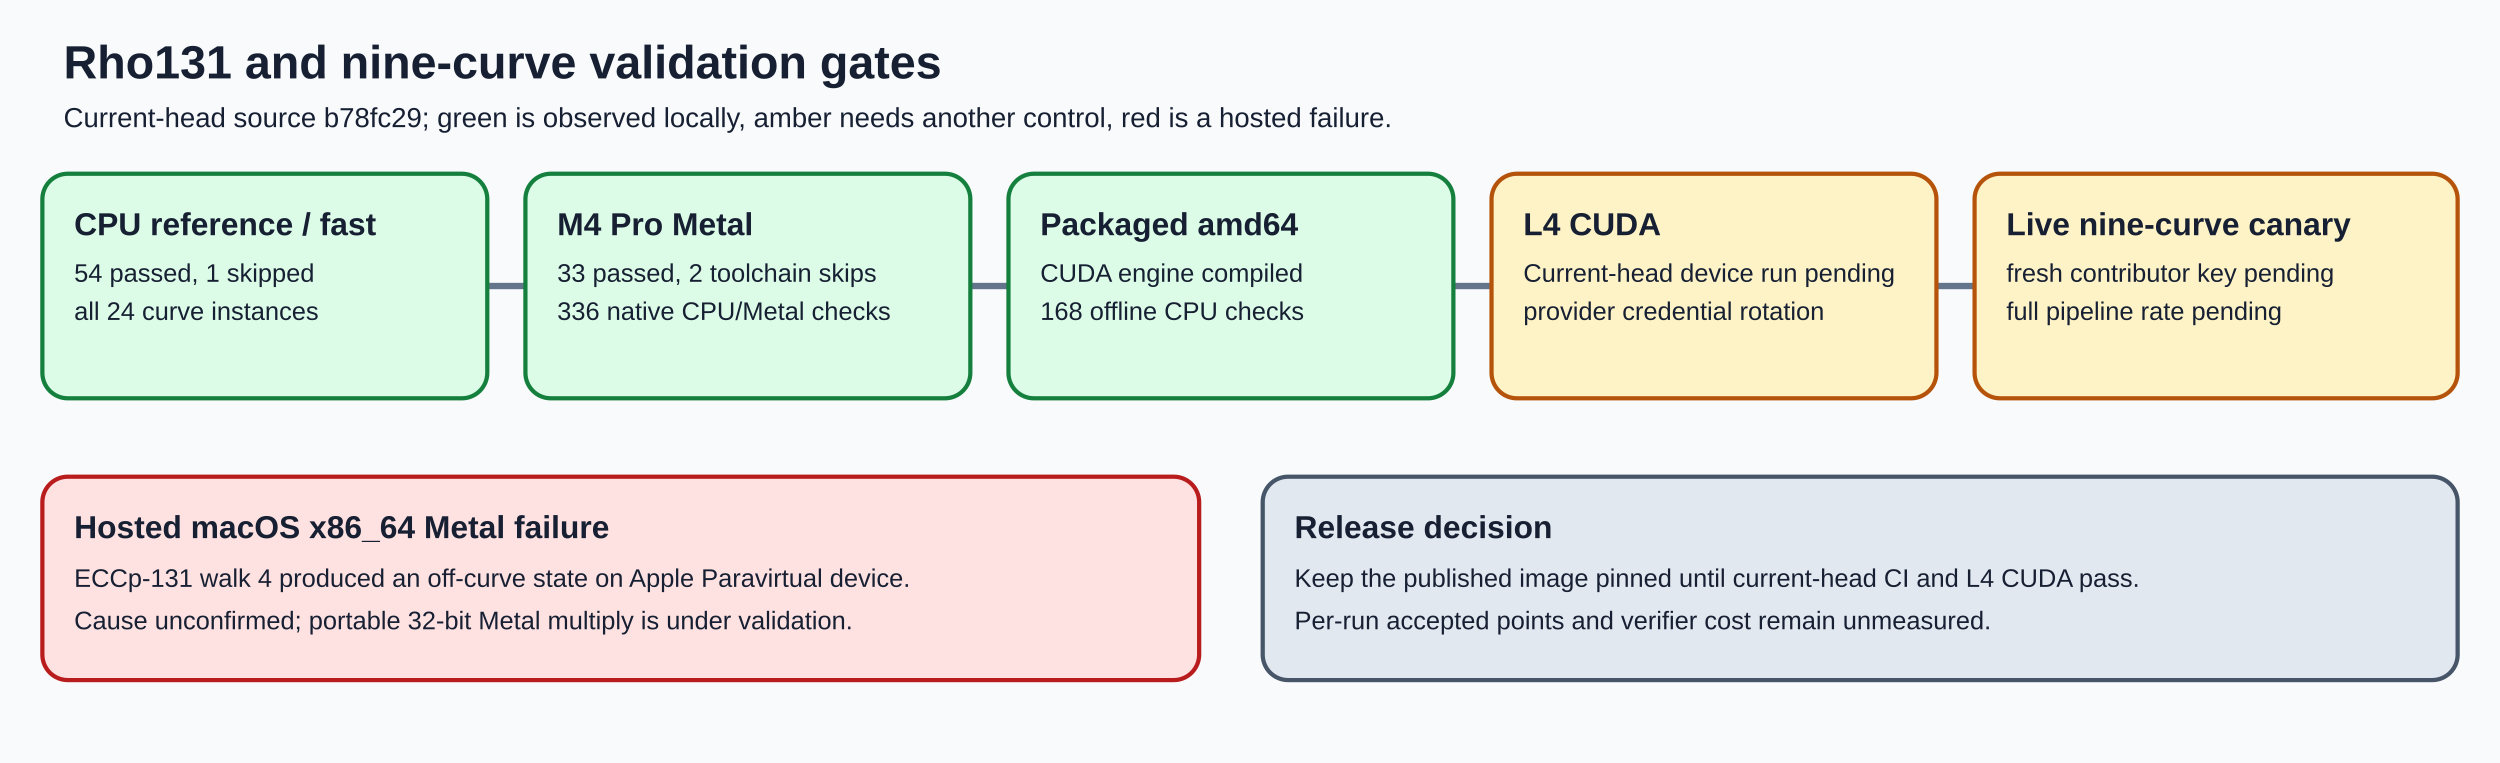
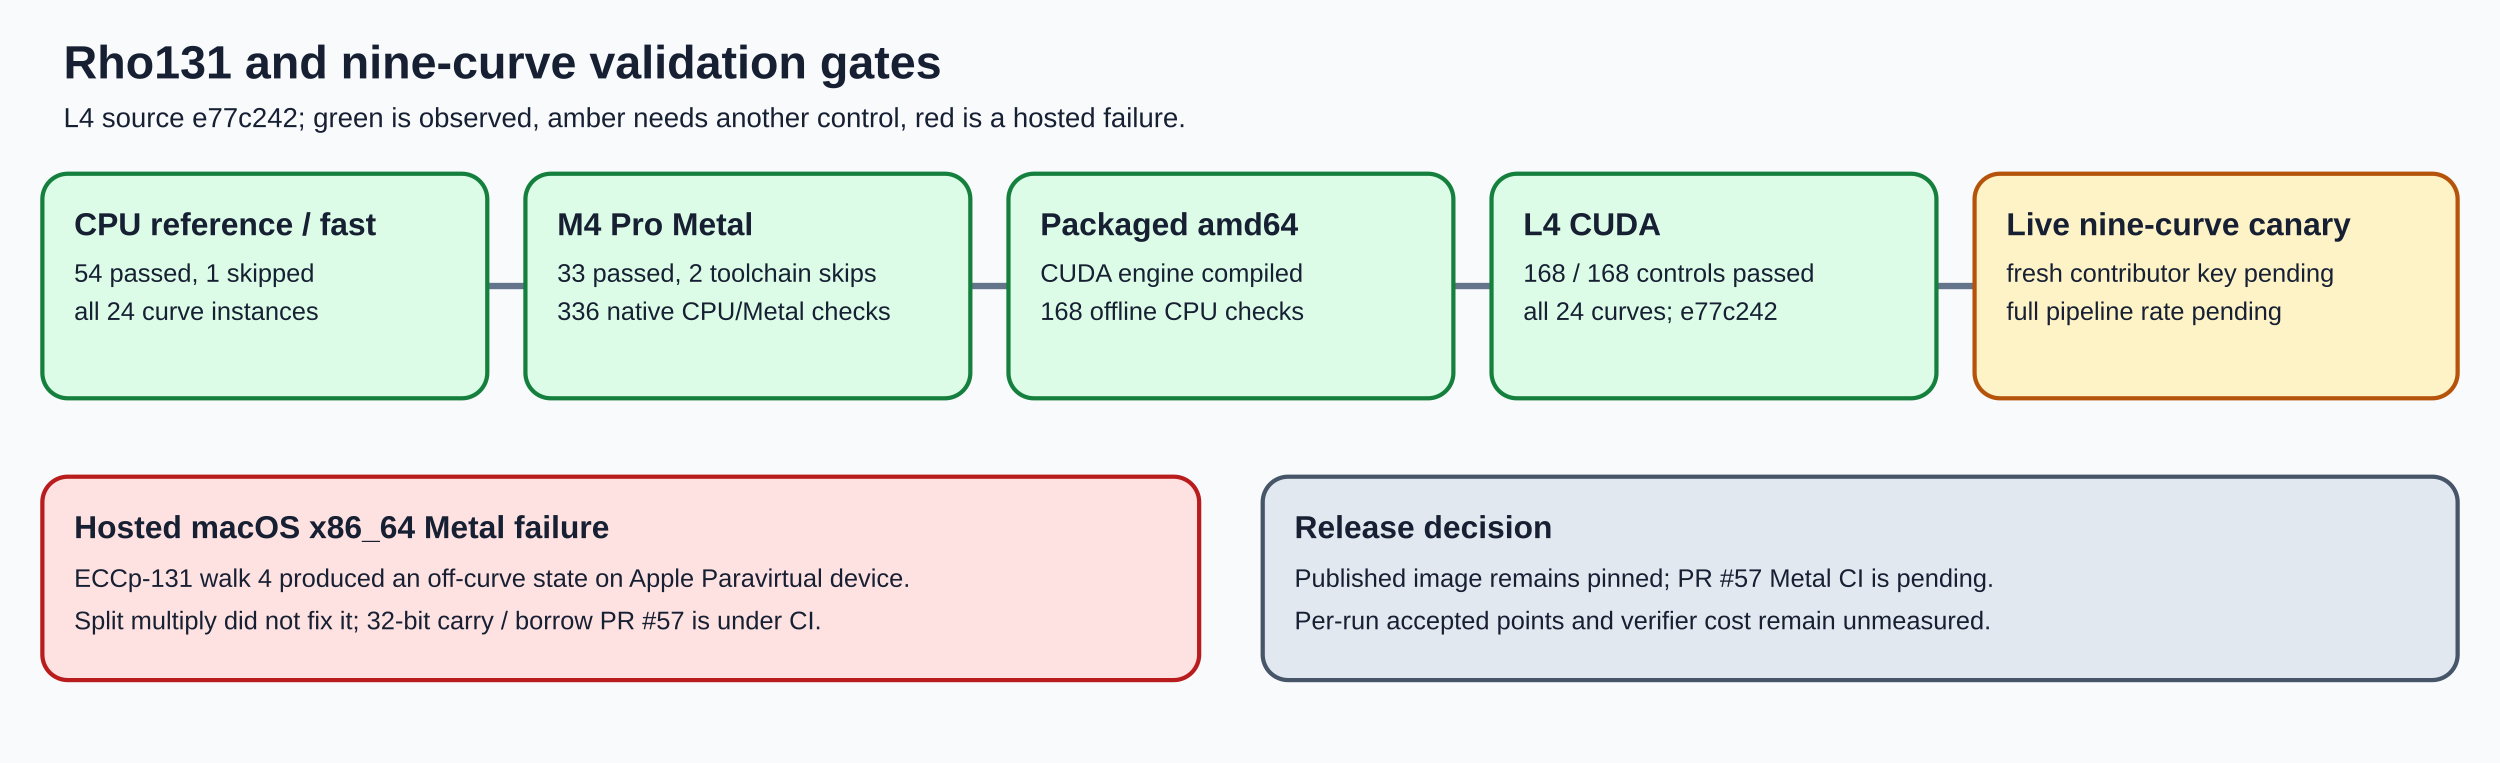
<svg xmlns="http://www.w3.org/2000/svg" width="1180" height="360" viewBox="0 0 1180 360">
  <rect width="1180" height="360" fill="#f8fafc" />
  <style>
    text { font-family: Arial, sans-serif; fill: #172033; }
    .title { font-size: 22px; font-weight: 700; }
    .sub { font-size: 13px; }
    .box-title { font-size: 15px; font-weight: 700; }
    .box-sub { font-size: 12px; }
  </style>
  <text x="30" y="37" class="title">Rho131 and nine-curve validation gates</text>
-   <text x="30" y="60" class="sub">Current-head source b78fc29; green is observed locally, amber needs another control, red is a hosted failure.</text>
+   <text x="30" y="60" class="sub">L4 source e77c242; green is observed, amber needs another control, red is a hosted failure.</text>
  <path d="M230 135 H248 M458 135 H476 M686 135 H704 M914 135 H932" stroke="#64748b" stroke-width="3" />
  <rect x="20" y="82" width="210" height="106" rx="12" fill="#dcfce7" stroke="#15803d" stroke-width="2" />
  <text x="35" y="111" class="box-title">CPU reference / fast</text>
  <text x="35" y="133" class="box-sub">54 passed, 1 skipped</text>
  <text x="35" y="151" class="box-sub">all 24 curve instances</text>
  <rect x="248" y="82" width="210" height="106" rx="12" fill="#dcfce7" stroke="#15803d" stroke-width="2" />
  <text x="263" y="111" class="box-title">M4 Pro Metal</text>
  <text x="263" y="133" class="box-sub">33 passed, 2 toolchain skips</text>
  <text x="263" y="151" class="box-sub">336 native CPU/Metal checks</text>
  <rect x="476" y="82" width="210" height="106" rx="12" fill="#dcfce7" stroke="#15803d" stroke-width="2" />
  <text x="491" y="111" class="box-title">Packaged amd64</text>
  <text x="491" y="133" class="box-sub">CUDA engine compiled</text>
  <text x="491" y="151" class="box-sub">168 offline CPU checks</text>
-   <rect x="704" y="82" width="210" height="106" rx="12" fill="#fef3c7" stroke="#b45309" stroke-width="2" />
+   <rect x="704" y="82" width="210" height="106" rx="12" fill="#dcfce7" stroke="#15803d" stroke-width="2" />
  <text x="719" y="111" class="box-title">L4 CUDA</text>
-   <text x="719" y="133" class="box-sub">Current-head device run pending</text>
-   <text x="719" y="151" class="box-sub">provider credential rotation</text>
+   <text x="719" y="133" class="box-sub">168 / 168 controls passed</text>
+   <text x="719" y="151" class="box-sub">all 24 curves; e77c242</text>
  <rect x="932" y="82" width="228" height="106" rx="12" fill="#fef3c7" stroke="#b45309" stroke-width="2" />
  <text x="947" y="111" class="box-title">Live nine-curve canary</text>
  <text x="947" y="133" class="box-sub">fresh contributor key pending</text>
  <text x="947" y="151" class="box-sub">full pipeline rate pending</text>
  <rect x="20" y="225" width="546" height="96" rx="12" fill="#fee2e2" stroke="#b91c1c" stroke-width="2" />
  <text x="35" y="254" class="box-title">Hosted macOS x86_64 Metal failure</text>
  <text x="35" y="277" class="box-sub">ECCp-131 walk 4 produced an off-curve state on Apple Paravirtual device.</text>
-   <text x="35" y="297" class="box-sub">Cause unconfirmed; portable 32-bit Metal multiply is under validation.</text>
+   <text x="35" y="297" class="box-sub">Split multiply did not fix it; 32-bit carry / borrow PR #57 is under CI.</text>
  <rect x="596" y="225" width="564" height="96" rx="12" fill="#e2e8f0" stroke="#475569" stroke-width="2" />
  <text x="611" y="254" class="box-title">Release decision</text>
-   <text x="611" y="277" class="box-sub">Keep the published image pinned until current-head CI and L4 CUDA pass.</text>
+   <text x="611" y="277" class="box-sub">Published image remains pinned; PR #57 Metal CI is pending.</text>
  <text x="611" y="297" class="box-sub">Per-run accepted points and verifier cost remain unmeasured.</text>
</svg>
